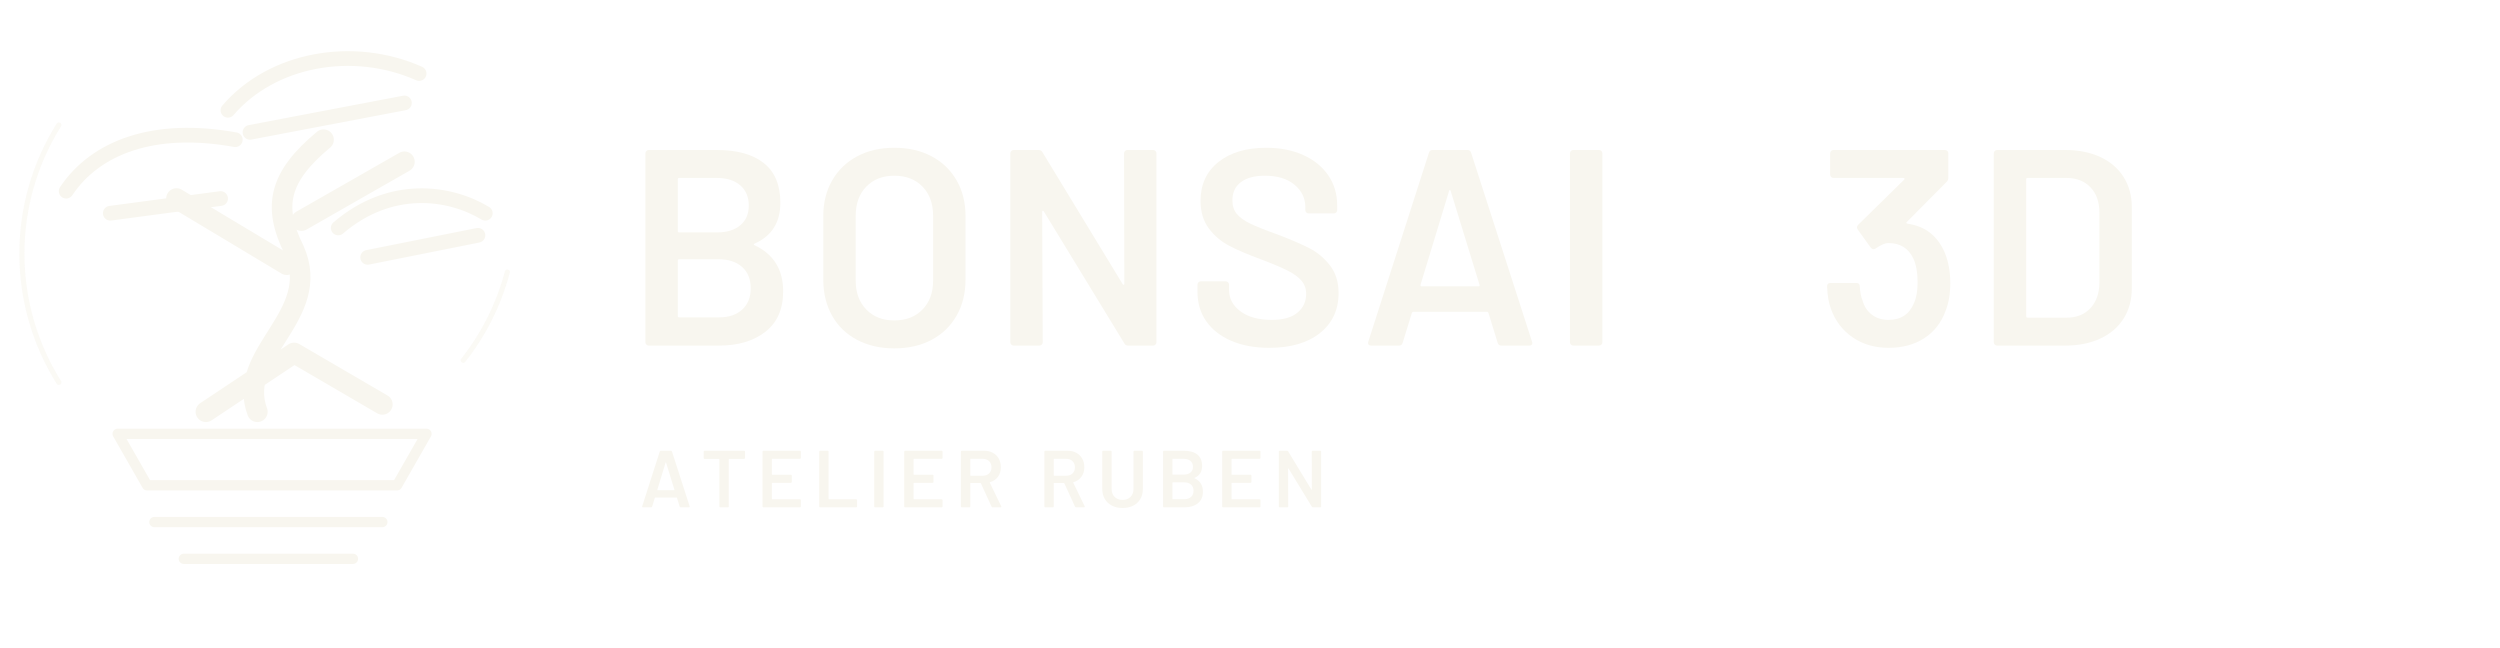
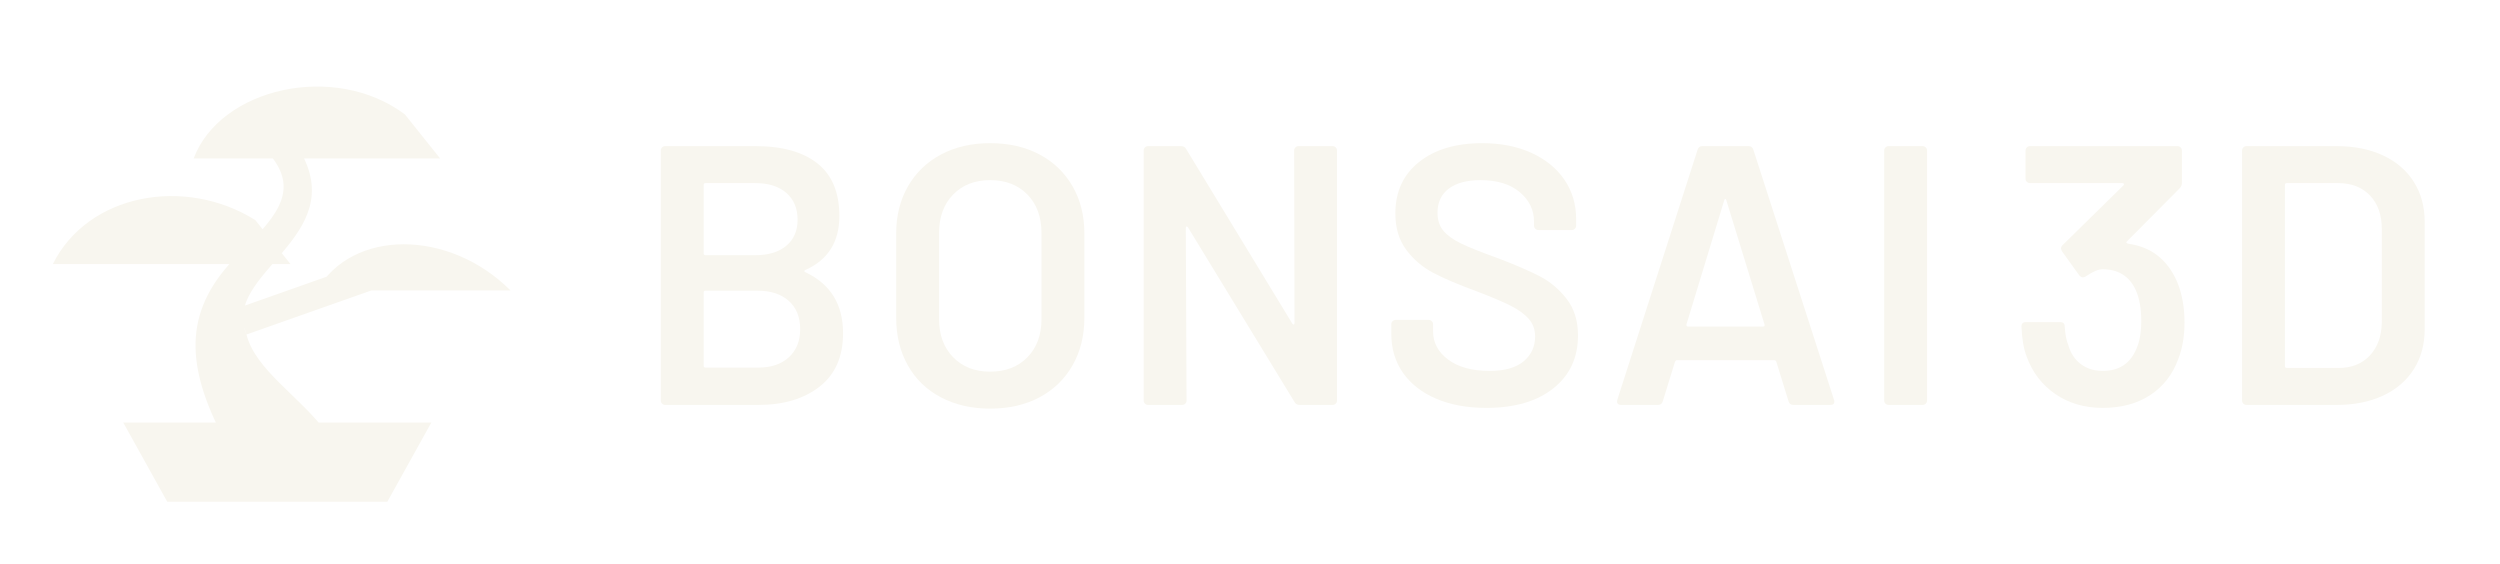
- <svg xmlns="http://www.w3.org/2000/svg" viewBox="0 0 340 88" role="img" aria-label="BONSAI3D — atelier Ruben" style="color:#f8f6ef">
-   <g fill="none" stroke="currentColor" stroke-linecap="round" stroke-linejoin="round">
-     <path d="M35 56c-3-8 9-13 5-22-3-6-2-10 4-15M39 36l-15-9m17 3 14-8M40 48l-12 8m12-8 12 7" stroke-width="2.8" />
-     <path d="M9 26c4-6 12-9 23-7m-17 10 15-2M31 15c6-7 17-9 26-5m-23 8 21-4M46 31c7-6 15-5 20-2m-16 6 15-3" stroke-width="2" />
-     <path d="M16 59h42l-4 7H20zm5 12h31m-27 5h23" stroke-width="1.4" />
-     <path d="M8 52a33 33 0 0 1 0-35M63 49a33 33 0 0 0 6-12" stroke-width=".7" opacity=".6" />
-   </g>
-   <path d="M464 359Q566 311 566 194Q566 99 502.5 49.5Q439 0 337 0H85Q80 0 76.5 3.5Q73 7 73 12V688Q73 693 76.5 696.5Q80 700 85 700H329Q438 700 497.0 653.0Q556 606 556 511Q556 406 464 365Q458 362 464 359ZM189 595V410Q189 405 194 405H329Q382 405 412.5 430.5Q443 456 443 501Q443 547 412.5 573.5Q382 600 329 600H194Q189 600 189 595ZM450 205Q450 254 419.0 281.5Q388 309 335 309H194Q189 309 189 304V106Q189 101 194 101H337Q389 101 419.5 129.0Q450 157 450 205Z" transform="translate(85.00 47) scale(0.038 -0.038)" fill="#f8f6ef" />
-   <path d="M56 236V464Q56 536 88.0 591.5Q120 647 177.5 677.5Q235 708 310 708Q386 708 443.5 677.5Q501 647 533.0 591.5Q565 536 565 464V236Q565 163 533.0 107.0Q501 51 443.5 20.5Q386 -10 310 -10Q235 -10 177.0 20.5Q119 51 87.5 107.0Q56 163 56 236ZM449 232V465Q449 530 411.0 569.0Q373 608 310 608Q248 608 210.0 569.0Q172 530 172 465V232Q172 168 210.0 129.0Q248 90 310 90Q373 90 411.0 129.0Q449 168 449 232Z" transform="translate(109.84 47) scale(0.038 -0.038)" fill="#f8f6ef" />
-   <path d="M492 700H584Q589 700 592.5 696.5Q596 693 596 688V12Q596 7 592.5 3.5Q589 0 584 0H495Q485 0 481 8L193 480Q191 483 189.0 482.5Q187 482 187 478L189 12Q189 7 185.5 3.5Q182 0 177 0H85Q80 0 76.5 3.5Q73 7 73 12V688Q73 693 76.5 696.5Q80 700 85 700H174Q184 700 188 692L475 220Q477 217 479.0 217.5Q481 218 481 222L480 688Q480 693 483.5 696.5Q487 700 492 700Z" transform="translate(134.63 47) scale(0.038 -0.038)" fill="#f8f6ef" />
-   <path d="M42 193V218Q42 223 45.5 226.5Q49 230 54 230H143Q148 230 151.5 226.5Q155 223 155 218V199Q155 153 196.0 122.5Q237 92 308 92Q369 92 400.0 118.0Q431 144 431 185Q431 213 414.0 232.5Q397 252 365.5 268.0Q334 284 271 308Q200 334 156.0 357.0Q112 380 82.5 419.5Q53 459 53 518Q53 606 117.0 657.0Q181 708 288 708Q363 708 420.5 682.0Q478 656 510.0 609.5Q542 563 542 502V485Q542 480 538.5 476.5Q535 473 530 473H440Q435 473 431.5 476.5Q428 480 428 485V496Q428 543 389.5 575.5Q351 608 283 608Q228 608 197.5 585.0Q167 562 167 520Q167 490 183.0 471.0Q199 452 231.0 436.5Q263 421 330 397Q401 370 443.5 348.0Q486 326 516.5 286.5Q547 247 547 188Q547 98 480.5 45.0Q414 -8 299 -8Q221 -8 163.0 17.0Q105 42 73.5 87.0Q42 132 42 193Z" transform="translate(161.26 47) scale(0.038 -0.038)" fill="#f8f6ef" />
-   <path d="M494 10 461 117Q459 121 456 121H192Q189 121 187 117L154 10Q151 0 141 0H41Q35 0 32.0 3.5Q29 7 31 14L248 690Q251 700 261 700H386Q396 700 399 690L617 14Q618 12 618 9Q618 0 607 0H507Q497 0 494 10ZM222 212H425Q431 212 429 218L326 553Q325 557 323.0 557.0Q321 557 320 553L218 218Q217 212 222 212Z" transform="translate(184.91 47) scale(0.038 -0.038)" fill="#f8f6ef" />
-   <path d="M73 12V688Q73 693 76.5 696.5Q80 700 85 700H177Q182 700 185.5 696.5Q189 693 189 688V12Q189 7 185.5 3.5Q182 0 177 0H85Q80 0 76.5 3.5Q73 7 73 12Z" transform="translate(210.74 47) scale(0.038 -0.038)" fill="#f8f6ef" />
-   <path d="M480 223Q480 167 463 124Q440 61 387.0 26.5Q334 -8 259 -8Q185 -8 130.5 29.5Q76 67 53 131Q41 162 39 212Q39 224 51 224H144Q156 224 156 212Q158 180 166 161Q175 129 199.5 110.5Q224 92 259 92Q325 92 350 152Q363 181 363 227Q363 278 348 311Q322 367 258 367Q241 367 212 347Q208 345 205 345Q200 345 195 351L149 415Q146 420 146 423Q146 428 150 432L315 594Q317 596 316.0 598.0Q315 600 312 600H62Q57 600 53.5 603.5Q50 607 50 612V688Q50 693 53.5 696.5Q57 700 62 700H461Q466 700 469.5 696.5Q473 693 473 688V601Q473 592 467 586L324 442Q320 438 328 436Q421 423 460 333Q480 285 480 223Z" transform="translate(247.00 47) scale(0.038 -0.038)" fill="#f8f6ef" />
-   <path d="M73 12V688Q73 693 76.5 696.5Q80 700 85 700H329Q400 700 454.0 675.0Q508 650 537.5 603.5Q567 557 567 495V205Q567 143 537.5 96.5Q508 50 454.0 25.0Q400 0 329 0H85Q80 0 76.5 3.5Q73 7 73 12ZM194 100H334Q387 100 418.5 133.5Q450 167 451 223V476Q451 533 419.0 566.5Q387 600 333 600H194Q189 600 189 595V105Q189 100 194 100Z" transform="translate(268.38 47) scale(0.038 -0.038)" fill="#f8f6ef" />
-   <path d="M494 10 461 117Q459 121 456 121H192Q189 121 187 117L154 10Q151 0 141 0H41Q35 0 32.0 3.5Q29 7 31 14L248 690Q251 700 261 700H386Q396 700 399 690L617 14Q618 12 618 9Q618 0 607 0H507Q497 0 494 10ZM222 212H425Q431 212 429 218L326 553Q325 557 323.0 557.0Q321 557 320 553L218 218Q217 212 222 212Z" transform="translate(87.00 69) scale(0.011 -0.011)" fill="#f8f6ef" />
-   <path d="M545 688V611Q545 606 541.5 602.5Q538 599 533 599H349Q344 599 344 594V12Q344 7 340.5 3.5Q337 0 332 0H240Q235 0 231.5 3.5Q228 7 228 12V594Q228 599 223 599H46Q41 599 37.5 602.5Q34 606 34 611V688Q34 693 37.5 696.5Q41 700 46 700H533Q538 700 541.5 696.5Q545 693 545 688Z" transform="translate(95.33 69) scale(0.011 -0.011)" fill="#f8f6ef" />
-   <path d="M535 600H194Q189 600 189 595V408Q189 403 194 403H423Q428 403 431.5 399.5Q435 396 435 391V315Q435 310 431.5 306.5Q428 303 423 303H194Q189 303 189 298V105Q189 100 194 100H535Q540 100 543.5 96.5Q547 93 547 88V12Q547 7 543.5 3.5Q540 0 535 0H85Q80 0 76.5 3.5Q73 7 73 12V688Q73 693 76.5 696.5Q80 700 85 700H535Q540 700 543.5 696.5Q547 693 547 688V612Q547 607 543.5 603.5Q540 600 535 600Z" transform="translate(102.90 69) scale(0.011 -0.011)" fill="#f8f6ef" />
-   <path d="M73 12V688Q73 693 76.5 696.5Q80 700 85 700H177Q182 700 185.5 696.5Q189 693 189 688V105Q189 100 194 100H529Q534 100 537.5 96.5Q541 93 541 88V12Q541 7 537.5 3.5Q534 0 529 0H85Q80 0 76.5 3.5Q73 7 73 12Z" transform="translate(110.61 69) scale(0.011 -0.011)" fill="#f8f6ef" />
-   <path d="M73 12V688Q73 693 76.5 696.5Q80 700 85 700H177Q182 700 185.5 696.5Q189 693 189 688V12Q189 7 185.5 3.5Q182 0 177 0H85Q80 0 76.5 3.5Q73 7 73 12Z" transform="translate(118.09 69) scale(0.011 -0.011)" fill="#f8f6ef" />
-   <path d="M535 600H194Q189 600 189 595V408Q189 403 194 403H423Q428 403 431.5 399.5Q435 396 435 391V315Q435 310 431.5 306.5Q428 303 423 303H194Q189 303 189 298V105Q189 100 194 100H535Q540 100 543.5 96.5Q547 93 547 88V12Q547 7 543.5 3.5Q540 0 535 0H85Q80 0 76.5 3.5Q73 7 73 12V688Q73 693 76.5 696.5Q80 700 85 700H535Q540 700 543.5 696.5Q547 693 547 688V612Q547 607 543.5 603.5Q540 600 535 600Z" transform="translate(122.17 69) scale(0.011 -0.011)" fill="#f8f6ef" />
-   <path d="M452 9 320 297Q318 301 314 301H194Q189 301 189 296V12Q189 7 185.5 3.5Q182 0 177 0H85Q80 0 76.5 3.5Q73 7 73 12V688Q73 693 76.5 696.5Q80 700 85 700H360Q421 700 468.0 674.5Q515 649 541.0 602.5Q567 556 567 496Q567 427 531.5 378.5Q496 330 433 311Q431 311 430.0 309.0Q429 307 430 305L571 14Q573 10 573 8Q573 0 562 0H466Q456 0 452 9ZM189 595V396Q189 391 194 391H344Q392 391 421.5 419.5Q451 448 451 495Q451 542 421.5 571.0Q392 600 344 600H194Q189 600 189 595Z" transform="translate(129.88 69) scale(0.011 -0.011)" fill="#f8f6ef" />
-   <path d="" transform="translate(137.83 69) scale(0.011 -0.011)" fill="#f8f6ef" />
-   <path d="M452 9 320 297Q318 301 314 301H194Q189 301 189 296V12Q189 7 185.5 3.5Q182 0 177 0H85Q80 0 76.5 3.5Q73 7 73 12V688Q73 693 76.5 696.5Q80 700 85 700H360Q421 700 468.0 674.5Q515 649 541.0 602.5Q567 556 567 496Q567 427 531.5 378.5Q496 330 433 311Q431 311 430.0 309.0Q429 307 430 305L571 14Q573 10 573 8Q573 0 562 0H466Q456 0 452 9ZM189 595V396Q189 391 194 391H344Q392 391 421.5 419.5Q451 448 451 495Q451 542 421.5 571.0Q392 600 344 600H194Q189 600 189 595Z" transform="translate(141.23 69) scale(0.011 -0.011)" fill="#f8f6ef" />
-   <path d="M67 227V688Q67 693 70.5 696.5Q74 700 79 700H171Q176 700 179.5 696.5Q183 693 183 688V225Q183 166 220.0 129.0Q257 92 318 92Q379 92 416.0 129.0Q453 166 453 225V688Q453 693 456.5 696.5Q460 700 465 700H557Q562 700 565.5 696.5Q569 693 569 688V227Q569 157 538.0 103.5Q507 50 450.0 21.0Q393 -8 318 -8Q244 -8 187.0 21.0Q130 50 98.5 103.5Q67 157 67 227Z" transform="translate(149.17 69) scale(0.011 -0.011)" fill="#f8f6ef" />
-   <path d="M464 359Q566 311 566 194Q566 99 502.5 49.5Q439 0 337 0H85Q80 0 76.5 3.5Q73 7 73 12V688Q73 693 76.5 696.5Q80 700 85 700H329Q438 700 497.0 653.0Q556 606 556 511Q556 406 464 365Q458 362 464 359ZM189 595V410Q189 405 194 405H329Q382 405 412.5 430.5Q443 456 443 501Q443 547 412.5 573.5Q382 600 329 600H194Q189 600 189 595ZM450 205Q450 254 419.0 281.5Q388 309 335 309H194Q189 309 189 304V106Q189 101 194 101H337Q389 101 419.5 129.0Q450 157 450 205Z" transform="translate(157.37 69) scale(0.011 -0.011)" fill="#f8f6ef" />
-   <path d="M535 600H194Q189 600 189 595V408Q189 403 194 403H423Q428 403 431.5 399.5Q435 396 435 391V315Q435 310 431.5 306.5Q428 303 423 303H194Q189 303 189 298V105Q189 100 194 100H535Q540 100 543.5 96.5Q547 93 547 88V12Q547 7 543.5 3.5Q540 0 535 0H85Q80 0 76.5 3.5Q73 7 73 12V688Q73 693 76.5 696.5Q80 700 85 700H535Q540 700 543.5 696.5Q547 693 547 688V612Q547 607 543.5 603.5Q540 600 535 600Z" transform="translate(165.41 69) scale(0.011 -0.011)" fill="#f8f6ef" />
-   <path d="M492 700H584Q589 700 592.5 696.5Q596 693 596 688V12Q596 7 592.5 3.5Q589 0 584 0H495Q485 0 481 8L193 480Q191 483 189.0 482.5Q187 482 187 478L189 12Q189 7 185.5 3.5Q182 0 177 0H85Q80 0 76.5 3.5Q73 7 73 12V688Q73 693 76.5 696.5Q80 700 85 700H174Q184 700 188 692L475 220Q477 217 479.0 217.5Q481 218 481 222L480 688Q480 693 483.5 696.5Q487 700 492 700Z" transform="translate(173.12 69) scale(0.011 -0.011)" fill="#f8f6ef" />
+ <svg xmlns="http://www.w3.org/2000/svg" viewBox="0 0 284 64" role="img" aria-label="BONSAI3D">
+   <path fill="#f8f6ef" d="M22 18C25 10 38 7 46 13L50 18Z M6 30C10 22 21 20 29 25L33 30Z M36 33C40 26 51 26 58 33Z M34 17C40 27 25 31 28 38C29 42 34 45 37 49H25C21 41 21 35 27 29C31 25 34 22 31 18Z M27 35L44 29L45 32L28 38Z M14 48H49L44 57H19Z" />
+   <path fill="#f8f6ef" transform="translate(72.000 46) scale(0.042 -0.042)" d="M464 359Q566 311 566 194Q566 99 502.5 49.5Q439 0 337 0H85Q80 0 76.5 3.5Q73 7 73 12V688Q73 693 76.5 696.5Q80 700 85 700H329Q438 700 497.0 653.0Q556 606 556 511Q556 406 464 365Q458 362 464 359ZM189 595V410Q189 405 194 405H329Q382 405 412.5 430.5Q443 456 443 501Q443 547 412.5 573.5Q382 600 329 600H194Q189 600 189 595ZM450 205Q450 254 419.0 281.5Q388 309 335 309H194Q189 309 189 304V106Q189 101 194 101H337Q389 101 419.5 129.0Q450 157 450 205Z" />
+   <path fill="#f8f6ef" transform="translate(99.455 46) scale(0.042 -0.042)" d="M56 236V464Q56 536 88.0 591.5Q120 647 177.5 677.5Q235 708 310 708Q386 708 443.5 677.5Q501 647 533.0 591.5Q565 536 565 464V236Q565 163 533.0 107.0Q501 51 443.5 20.5Q386 -10 310 -10Q235 -10 177.0 20.5Q119 51 87.5 107.0Q56 163 56 236ZM449 232V465Q449 530 411.0 569.0Q373 608 310 608Q248 608 210.0 569.0Q172 530 172 465V232Q172 168 210.0 129.0Q248 90 310 90Q373 90 411.0 129.0Q449 168 449 232Z" />
+   <path fill="#f8f6ef" transform="translate(126.854 46) scale(0.042 -0.042)" d="M492 700H584Q589 700 592.5 696.5Q596 693 596 688V12Q596 7 592.5 3.5Q589 0 584 0H495Q485 0 481 8L193 480Q191 483 189.0 482.5Q187 482 187 478L189 12Q189 7 185.5 3.5Q182 0 177 0H85Q80 0 76.5 3.5Q73 7 73 12V688Q73 693 76.5 696.5Q80 700 85 700H174Q184 700 188 692L475 220Q477 217 479.0 217.5Q481 218 481 222L480 688Q480 693 483.5 696.5Q487 700 492 700Z" />
+   <path fill="#f8f6ef" transform="translate(156.287 46) scale(0.042 -0.042)" d="M42 193V218Q42 223 45.5 226.5Q49 230 54 230H143Q148 230 151.5 226.5Q155 223 155 218V199Q155 153 196.0 122.5Q237 92 308 92Q369 92 400.0 118.0Q431 144 431 185Q431 213 414.0 232.5Q397 252 365.5 268.0Q334 284 271 308Q200 334 156.0 357.0Q112 380 82.5 419.5Q53 459 53 518Q53 606 117.0 657.0Q181 708 288 708Q363 708 420.5 682.0Q478 656 510.0 609.5Q542 563 542 502V485Q542 480 538.5 476.5Q535 473 530 473H440Q435 473 431.5 476.5Q428 480 428 485V496Q428 543 389.5 575.5Q351 608 283 608Q228 608 197.5 585.0Q167 562 167 520Q167 490 183.0 471.0Q199 452 231.0 436.5Q263 421 330 397Q401 370 443.5 348.0Q486 326 516.5 286.5Q547 247 547 188Q547 98 480.5 45.0Q414 -8 299 -8Q221 -8 163.0 17.0Q105 42 73.5 87.0Q42 132 42 193Z" />
+   <path fill="#f8f6ef" transform="translate(182.427 46) scale(0.042 -0.042)" d="M494 10 461 117Q459 121 456 121H192Q189 121 187 117L154 10Q151 0 141 0H41Q35 0 32.0 3.5Q29 7 31 14L248 690Q251 700 261 700H386Q396 700 399 690L617 14Q618 12 618 9Q618 0 607 0H507Q497 0 494 10ZM222 212H425Q431 212 429 218L326 553Q325 557 323.0 557.0Q321 557 320 553L218 218Q217 212 222 212Z" />
+   <path fill="#f8f6ef" transform="translate(210.976 46) scale(0.042 -0.042)" d="M73 12V688Q73 693 76.5 696.5Q80 700 85 700H177Q182 700 185.5 696.5Q189 693 189 688V12Q189 7 185.5 3.5Q182 0 177 0H85Q80 0 76.5 3.5Q73 7 73 12Z" />
+   <path fill="#f8f6ef" transform="translate(228.000 46) scale(0.042 -0.042)" d="M480 223Q480 167 463 124Q440 61 387.0 26.5Q334 -8 259 -8Q185 -8 130.5 29.5Q76 67 53 131Q41 162 39 212Q39 224 51 224H144Q156 224 156 212Q158 180 166 161Q175 129 199.5 110.5Q224 92 259 92Q325 92 350 152Q363 181 363 227Q363 278 348 311Q322 367 258 367Q241 367 212 347Q208 345 205 345Q200 345 195 351L149 415Q146 420 146 423Q146 428 150 432L315 594Q317 596 316.0 598.0Q315 600 312 600H62Q57 600 53.5 603.5Q50 607 50 612V688Q50 693 53.5 696.5Q57 700 62 700H461Q466 700 469.5 696.5Q473 693 473 688V601Q473 592 467 586L324 442Q320 438 328 436Q421 423 460 333Q480 285 480 223Z" />
+   <path fill="#f8f6ef" transform="translate(251.631 46) scale(0.042 -0.042)" d="M73 12V688Q73 693 76.5 696.5Q80 700 85 700H329Q400 700 454.0 675.0Q508 650 537.5 603.5Q567 557 567 495V205Q567 143 537.5 96.5Q508 50 454.0 25.0Q400 0 329 0H85Q80 0 76.5 3.5Q73 7 73 12ZM194 100H334Q387 100 418.5 133.5Q450 167 451 223V476Q451 533 419.0 566.5Q387 600 333 600H194Q189 600 189 595V105Q189 100 194 100Z" />
</svg>
